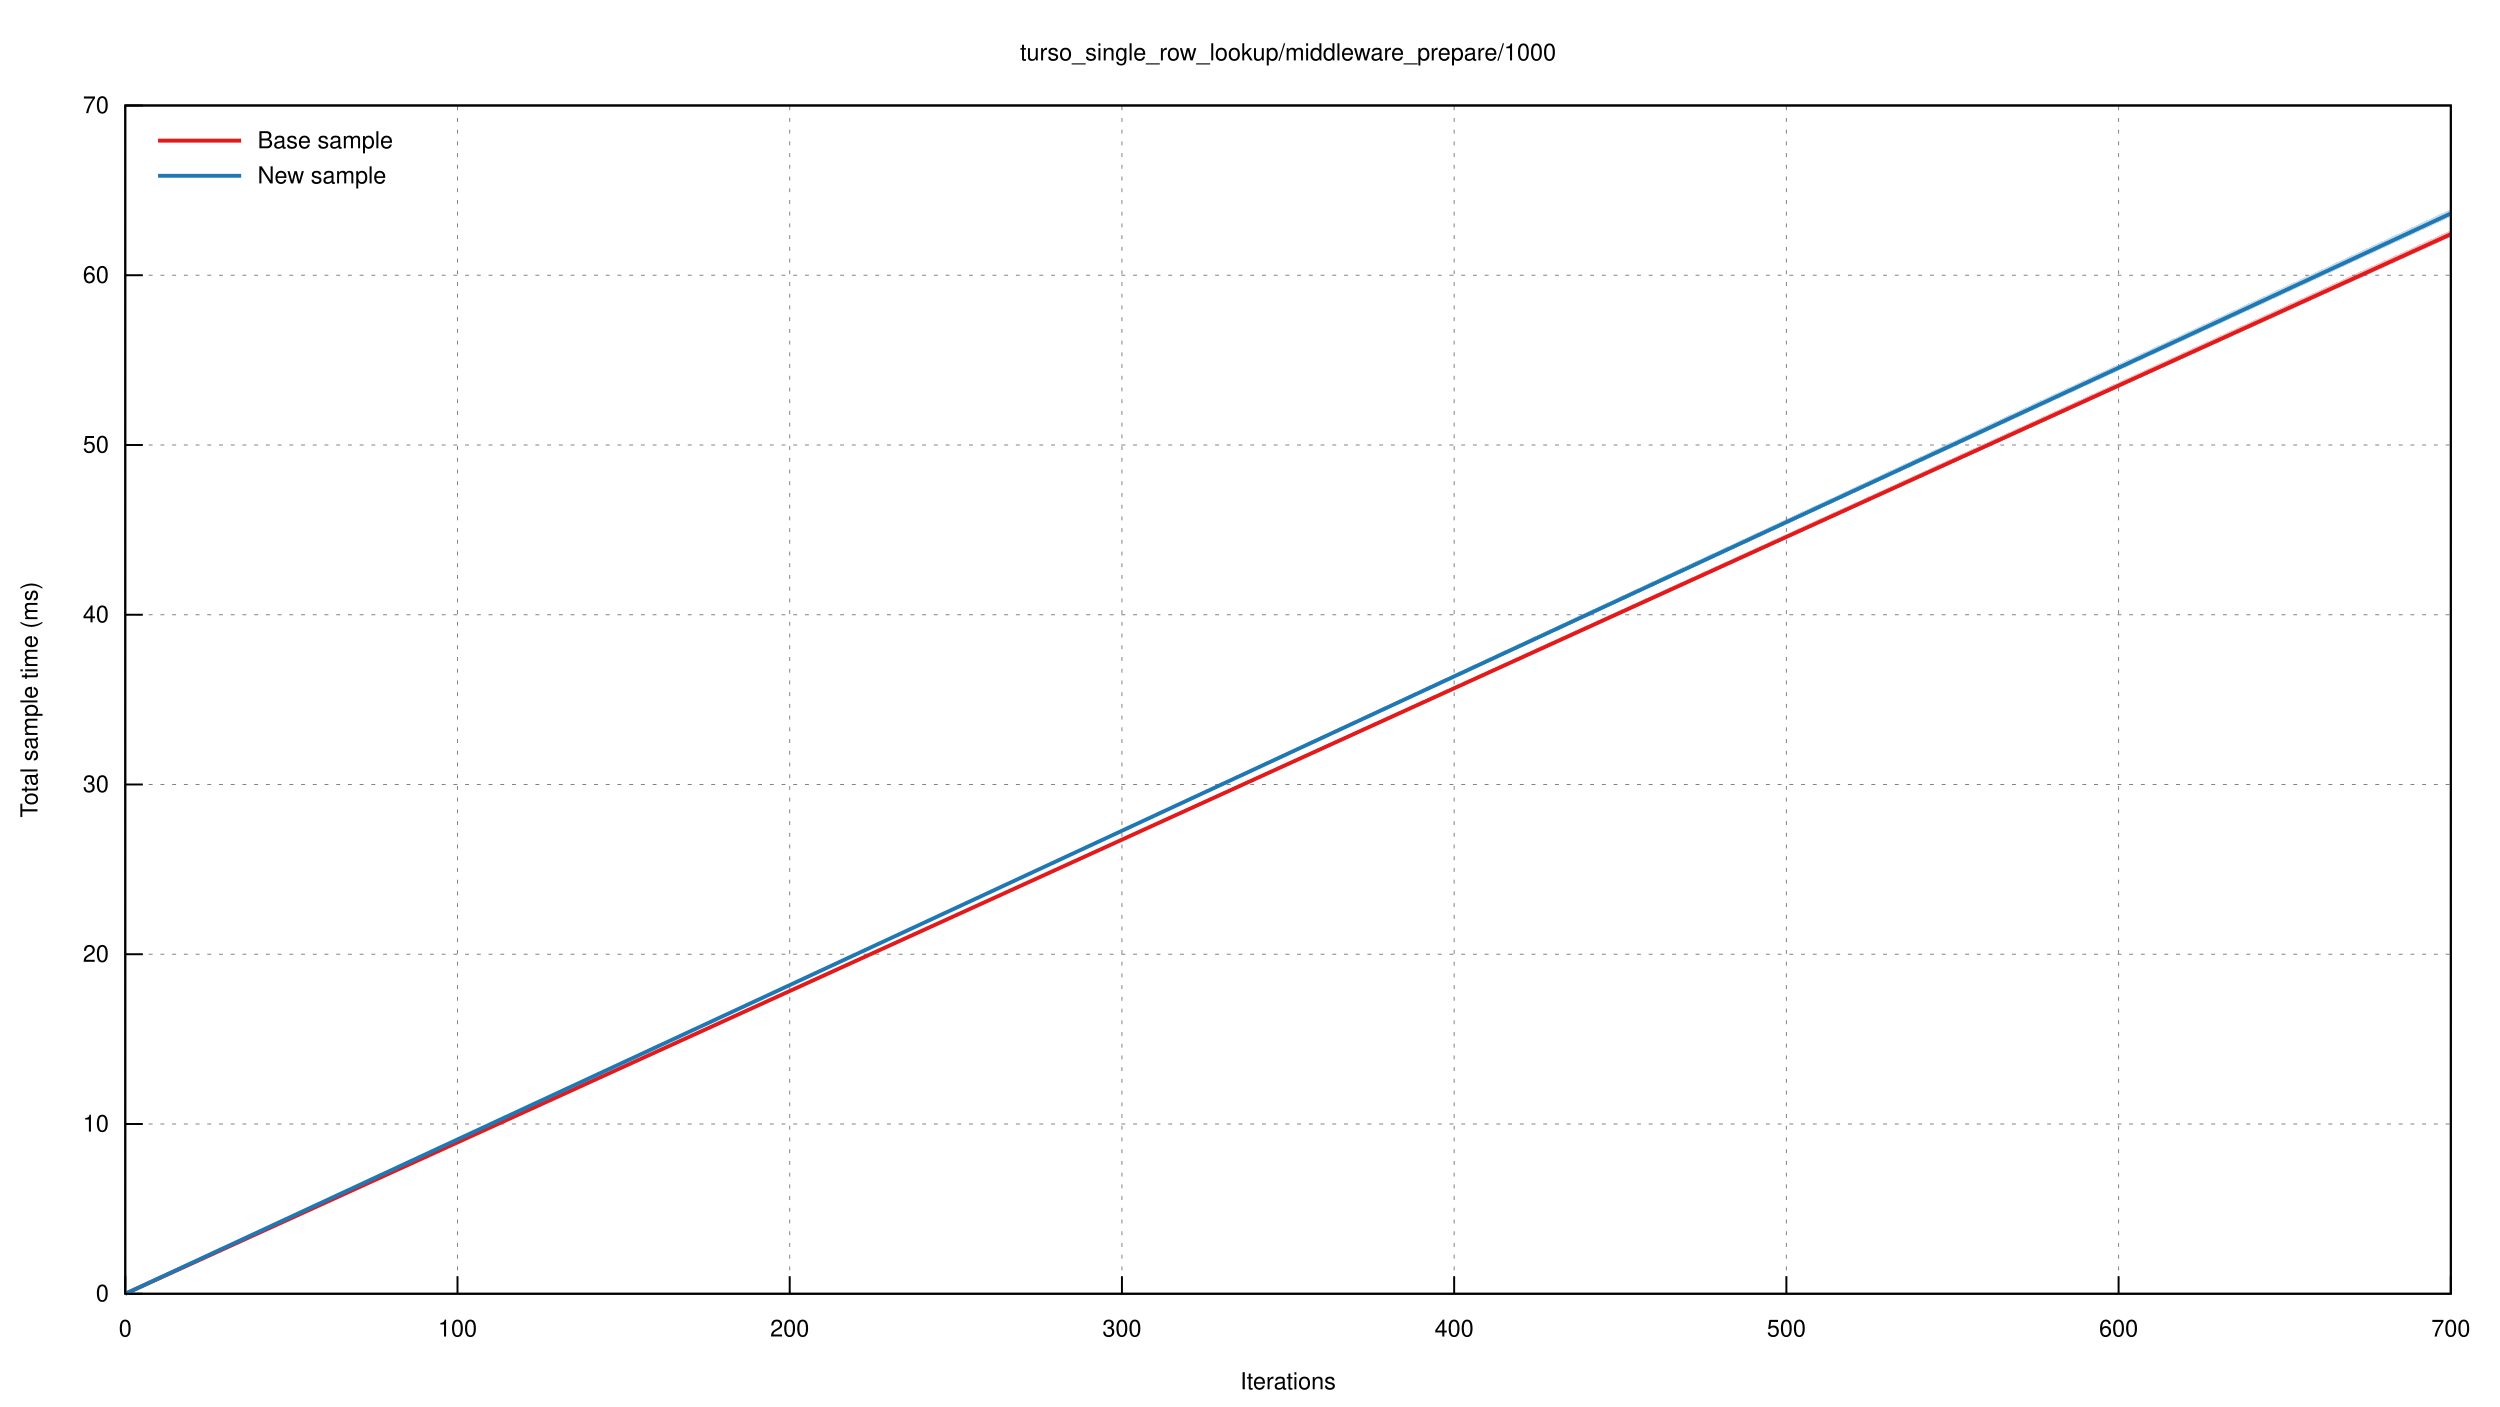
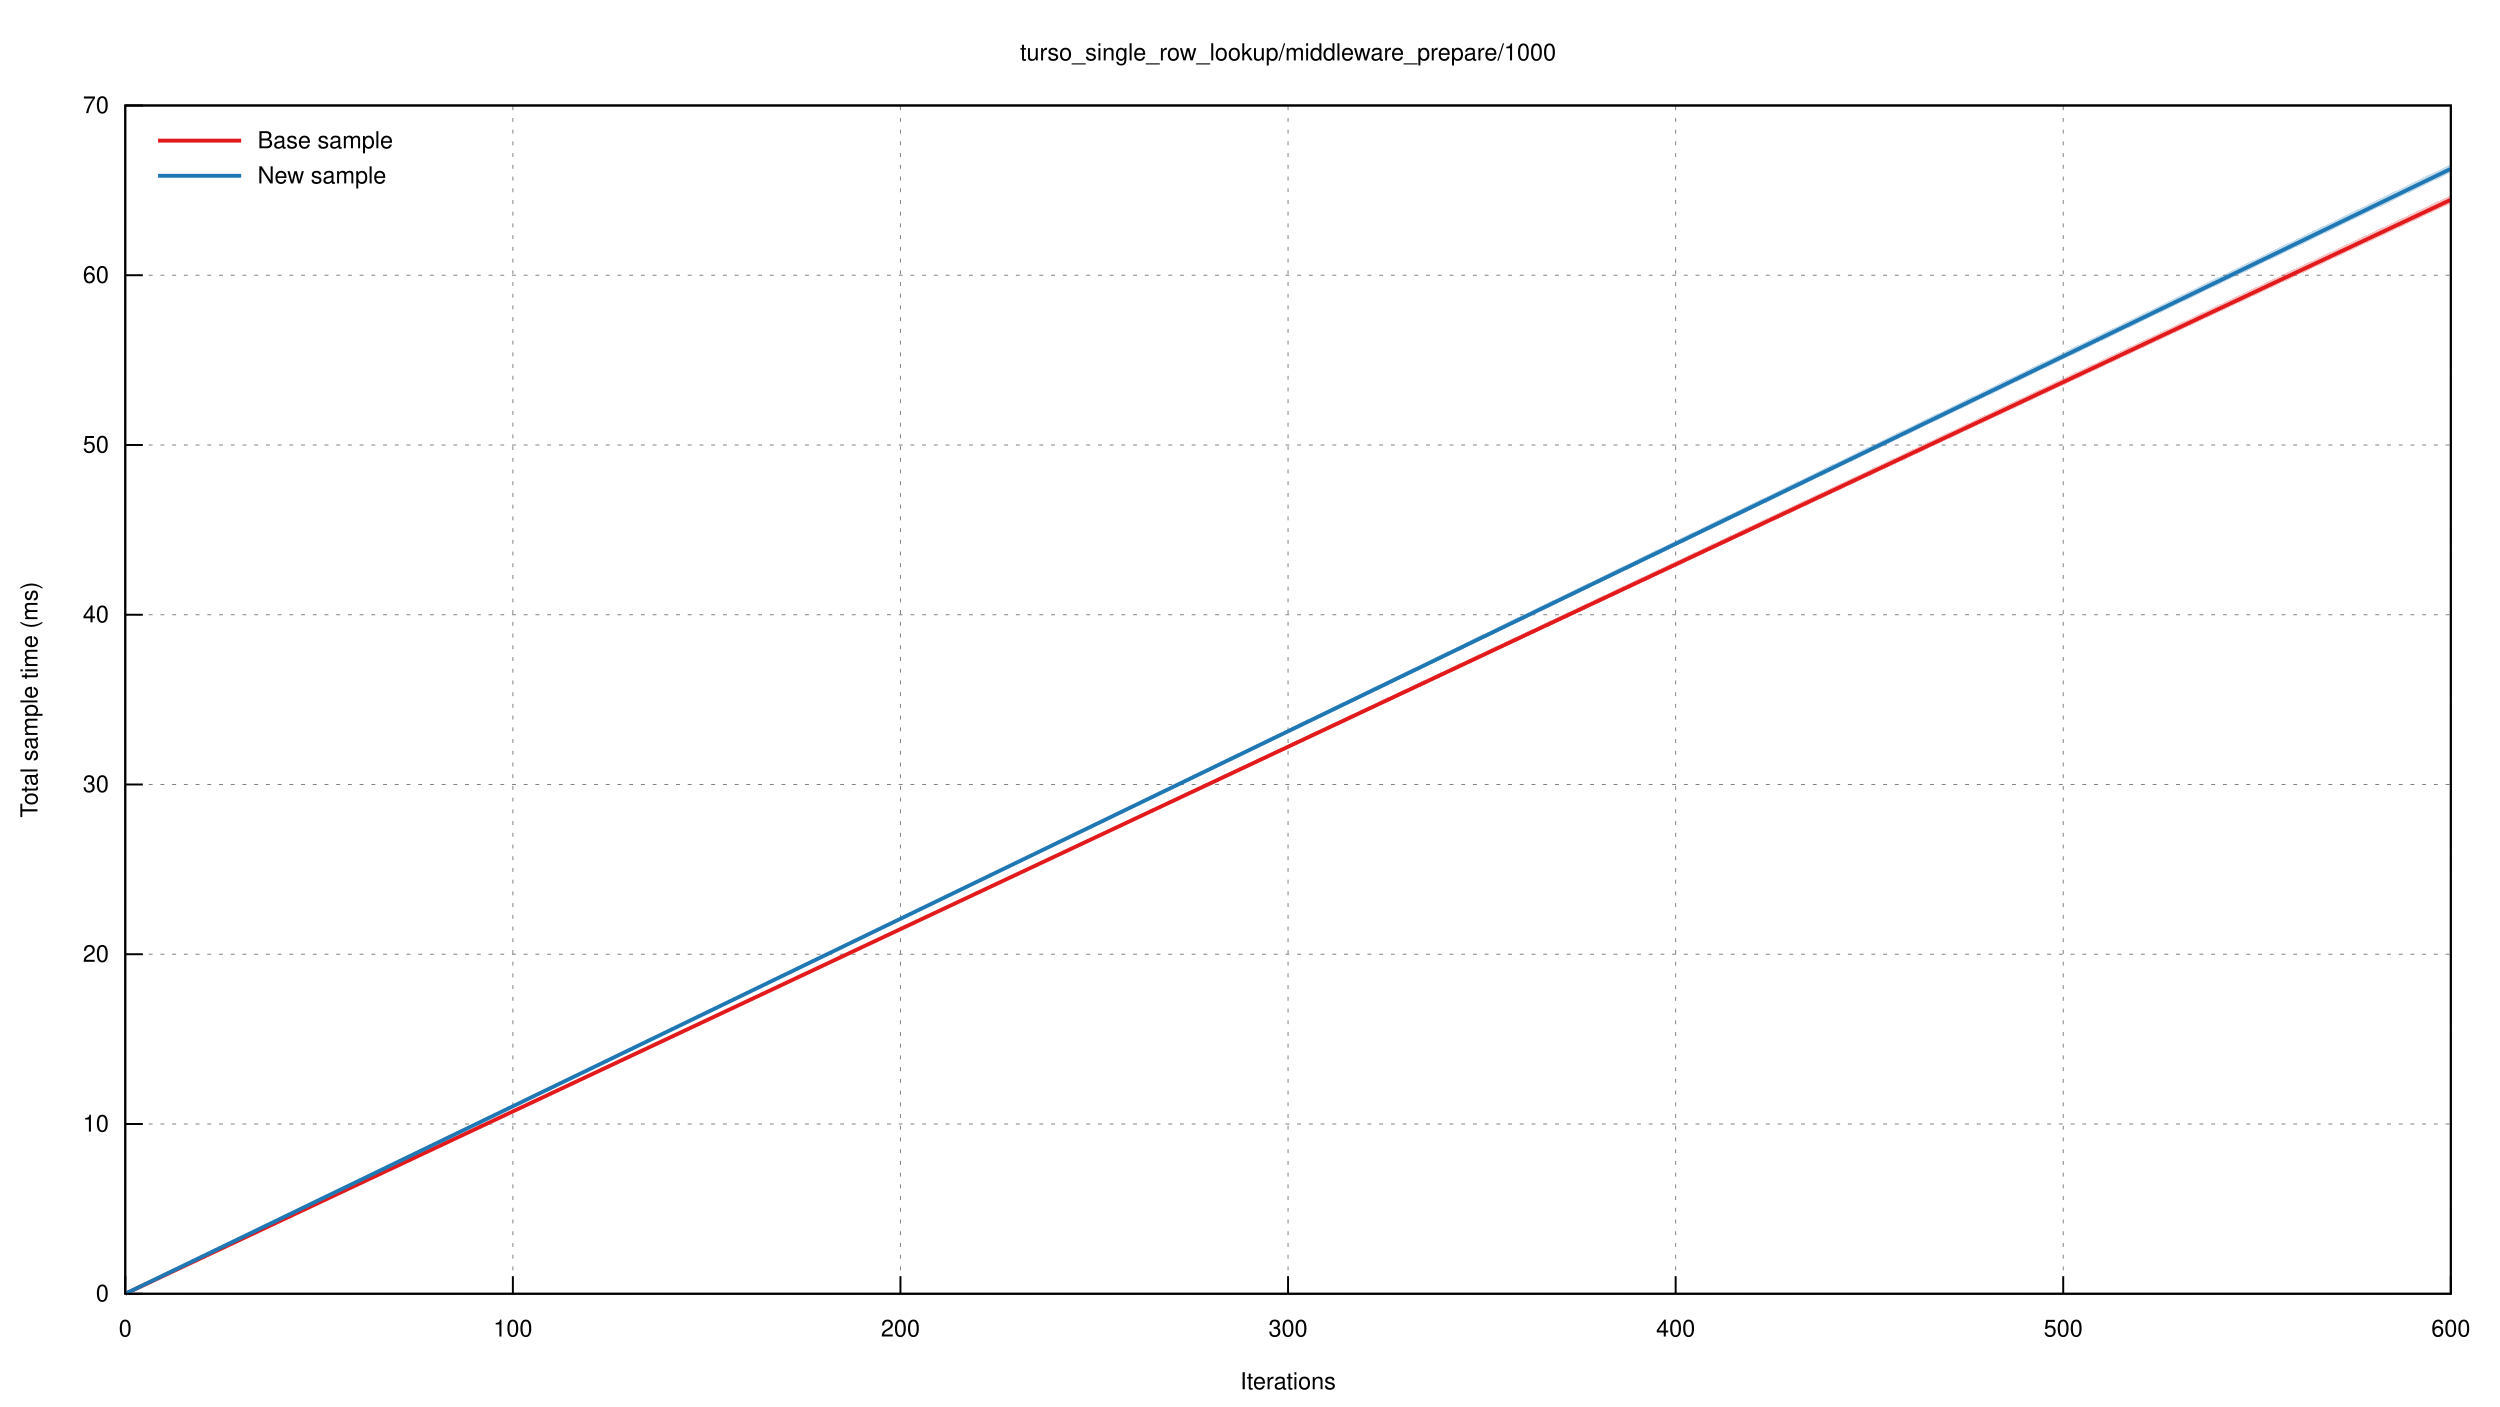
<svg xmlns="http://www.w3.org/2000/svg" xmlns:xlink="http://www.w3.org/1999/xlink" viewBox="0 0 1280 720">
  <g id="gnuplot_canvas">
    <rect x="0" y="0" width="1280" height="720" fill="none" />
    <defs>
      <circle id="gpDot" r="0.5" stroke-width="0.5" stroke="currentColor" />
      <path id="gpPt0" stroke-width="0.222" stroke="currentColor" d="M-1,0 h2 M0,-1 v2" />
      <path id="gpPt1" stroke-width="0.222" stroke="currentColor" d="M-1,-1 L1,1 M1,-1 L-1,1" />
      <path id="gpPt2" stroke-width="0.222" stroke="currentColor" d="M-1,0 L1,0 M0,-1 L0,1 M-1,-1 L1,1 M-1,1 L1,-1" />
      <rect id="gpPt3" stroke-width="0.222" stroke="currentColor" x="-1" y="-1" width="2" height="2" />
      <rect id="gpPt4" stroke-width="0.222" stroke="currentColor" fill="currentColor" x="-1" y="-1" width="2" height="2" />
      <circle id="gpPt5" stroke-width="0.222" stroke="currentColor" cx="0" cy="0" r="1" />
      <use xlink:href="#gpPt5" id="gpPt6" fill="currentColor" stroke="none" />
      <path id="gpPt7" stroke-width="0.222" stroke="currentColor" d="M0,-1.33 L-1.33,0.67 L1.33,0.67 z" />
      <use xlink:href="#gpPt7" id="gpPt8" fill="currentColor" stroke="none" />
      <use xlink:href="#gpPt7" id="gpPt9" stroke="currentColor" transform="rotate(180)" />
      <use xlink:href="#gpPt9" id="gpPt10" fill="currentColor" stroke="none" />
      <use xlink:href="#gpPt3" id="gpPt11" stroke="currentColor" transform="rotate(45)" />
      <use xlink:href="#gpPt11" id="gpPt12" fill="currentColor" stroke="none" />
      <path id="gpPt13" stroke-width="0.222" stroke="currentColor" d="M0,1.330 L1.265,0.411 L0.782,-1.067 L-0.782,-1.076 L-1.265,0.411 z" />
      <use xlink:href="#gpPt13" id="gpPt14" fill="currentColor" stroke="none" />
      <filter id="textbox" filterUnits="objectBoundingBox" x="0" y="0" height="1" width="1">
        <feFlood flood-color="white" flood-opacity="1" result="bgnd" />
        <feComposite in="SourceGraphic" in2="bgnd" operator="atop" />
      </filter>
      <filter id="greybox" filterUnits="objectBoundingBox" x="0" y="0" height="1" width="1">
        <feFlood flood-color="lightgrey" flood-opacity="1" result="grey" />
        <feComposite in="SourceGraphic" in2="grey" operator="atop" />
      </filter>
    </defs>
    <g fill="none" color="white" stroke="currentColor" stroke-width="1.00" stroke-linecap="butt" stroke-linejoin="miter">
</g>
    <g fill="none" color="black" stroke="currentColor" stroke-width="1.00" stroke-linecap="butt" stroke-linejoin="miter">
</g>
    <g fill="none" color="black" stroke="black" stroke-width="0.50" stroke-linecap="butt" stroke-linejoin="miter">
</g>
    <g fill="none" color="gray" stroke="currentColor" stroke-width="0.50" stroke-linecap="butt" stroke-linejoin="miter">
      <path stroke="gray" stroke-dasharray="2,4" class="gridline" d="M64.14,662.40 L1254.82,662.40  " />
    </g>
    <g fill="none" color="gray" stroke="gray" stroke-width="1.00" stroke-linecap="butt" stroke-linejoin="miter">
</g>
    <g fill="none" color="black" stroke="currentColor" stroke-width="1.00" stroke-linecap="butt" stroke-linejoin="miter">
      <path stroke="black" d="M64.14,662.40 L73.14,662.40  " />
      <g transform="translate(55.75,666.30)" stroke="none" fill="black" font-family="Helvetica" font-size="12.00" text-anchor="end">
        <text>
          <tspan font-family="Helvetica"> 0</tspan>
        </text>
      </g>
    </g>
    <g fill="none" color="black" stroke="currentColor" stroke-width="1.00" stroke-linecap="butt" stroke-linejoin="miter">
</g>
    <g fill="none" color="black" stroke="black" stroke-width="0.50" stroke-linecap="butt" stroke-linejoin="miter">
</g>
    <g fill="none" color="gray" stroke="currentColor" stroke-width="0.50" stroke-linecap="butt" stroke-linejoin="miter">
      <path stroke="gray" stroke-dasharray="2,4" class="gridline" d="M64.14,575.49 L1254.82,575.49  " />
    </g>
    <g fill="none" color="gray" stroke="gray" stroke-width="1.00" stroke-linecap="butt" stroke-linejoin="miter">
</g>
    <g fill="none" color="black" stroke="currentColor" stroke-width="1.00" stroke-linecap="butt" stroke-linejoin="miter">
      <path stroke="black" d="M64.14,575.49 L73.14,575.49  " />
      <g transform="translate(55.75,579.39)" stroke="none" fill="black" font-family="Helvetica" font-size="12.00" text-anchor="end">
        <text>
          <tspan font-family="Helvetica"> 10</tspan>
        </text>
      </g>
    </g>
    <g fill="none" color="black" stroke="currentColor" stroke-width="1.00" stroke-linecap="butt" stroke-linejoin="miter">
</g>
    <g fill="none" color="black" stroke="black" stroke-width="0.50" stroke-linecap="butt" stroke-linejoin="miter">
</g>
    <g fill="none" color="gray" stroke="currentColor" stroke-width="0.50" stroke-linecap="butt" stroke-linejoin="miter">
      <path stroke="gray" stroke-dasharray="2,4" class="gridline" d="M64.14,488.57 L1254.82,488.57  " />
    </g>
    <g fill="none" color="gray" stroke="gray" stroke-width="1.00" stroke-linecap="butt" stroke-linejoin="miter">
</g>
    <g fill="none" color="black" stroke="currentColor" stroke-width="1.00" stroke-linecap="butt" stroke-linejoin="miter">
      <path stroke="black" d="M64.14,488.57 L73.14,488.57  " />
      <g transform="translate(55.75,492.47)" stroke="none" fill="black" font-family="Helvetica" font-size="12.00" text-anchor="end">
        <text>
          <tspan font-family="Helvetica"> 20</tspan>
        </text>
      </g>
    </g>
    <g fill="none" color="black" stroke="currentColor" stroke-width="1.00" stroke-linecap="butt" stroke-linejoin="miter">
</g>
    <g fill="none" color="black" stroke="black" stroke-width="0.50" stroke-linecap="butt" stroke-linejoin="miter">
</g>
    <g fill="none" color="gray" stroke="currentColor" stroke-width="0.50" stroke-linecap="butt" stroke-linejoin="miter">
      <path stroke="gray" stroke-dasharray="2,4" class="gridline" d="M64.14,401.66 L1254.82,401.66  " />
    </g>
    <g fill="none" color="gray" stroke="gray" stroke-width="1.00" stroke-linecap="butt" stroke-linejoin="miter">
</g>
    <g fill="none" color="black" stroke="currentColor" stroke-width="1.00" stroke-linecap="butt" stroke-linejoin="miter">
      <path stroke="black" d="M64.14,401.66 L73.14,401.66  " />
      <g transform="translate(55.75,405.56)" stroke="none" fill="black" font-family="Helvetica" font-size="12.00" text-anchor="end">
        <text>
          <tspan font-family="Helvetica"> 30</tspan>
        </text>
      </g>
    </g>
    <g fill="none" color="black" stroke="currentColor" stroke-width="1.00" stroke-linecap="butt" stroke-linejoin="miter">
</g>
    <g fill="none" color="black" stroke="black" stroke-width="0.50" stroke-linecap="butt" stroke-linejoin="miter">
</g>
    <g fill="none" color="gray" stroke="currentColor" stroke-width="0.50" stroke-linecap="butt" stroke-linejoin="miter">
      <path stroke="gray" stroke-dasharray="2,4" class="gridline" d="M64.14,314.75 L1254.82,314.75  " />
    </g>
    <g fill="none" color="gray" stroke="gray" stroke-width="1.00" stroke-linecap="butt" stroke-linejoin="miter">
</g>
    <g fill="none" color="black" stroke="currentColor" stroke-width="1.00" stroke-linecap="butt" stroke-linejoin="miter">
      <path stroke="black" d="M64.14,314.75 L73.14,314.75  " />
      <g transform="translate(55.75,318.65)" stroke="none" fill="black" font-family="Helvetica" font-size="12.00" text-anchor="end">
        <text>
          <tspan font-family="Helvetica"> 40</tspan>
        </text>
      </g>
    </g>
    <g fill="none" color="black" stroke="currentColor" stroke-width="1.00" stroke-linecap="butt" stroke-linejoin="miter">
</g>
    <g fill="none" color="black" stroke="black" stroke-width="0.50" stroke-linecap="butt" stroke-linejoin="miter">
</g>
    <g fill="none" color="gray" stroke="currentColor" stroke-width="0.50" stroke-linecap="butt" stroke-linejoin="miter">
      <path stroke="gray" stroke-dasharray="2,4" class="gridline" d="M64.14,227.84 L1254.82,227.84  " />
    </g>
    <g fill="none" color="gray" stroke="gray" stroke-width="1.00" stroke-linecap="butt" stroke-linejoin="miter">
</g>
    <g fill="none" color="black" stroke="currentColor" stroke-width="1.00" stroke-linecap="butt" stroke-linejoin="miter">
      <path stroke="black" d="M64.14,227.84 L73.14,227.84  " />
      <g transform="translate(55.75,231.74)" stroke="none" fill="black" font-family="Helvetica" font-size="12.00" text-anchor="end">
        <text>
          <tspan font-family="Helvetica"> 50</tspan>
        </text>
      </g>
    </g>
    <g fill="none" color="black" stroke="currentColor" stroke-width="1.00" stroke-linecap="butt" stroke-linejoin="miter">
</g>
    <g fill="none" color="black" stroke="black" stroke-width="0.50" stroke-linecap="butt" stroke-linejoin="miter">
</g>
    <g fill="none" color="gray" stroke="currentColor" stroke-width="0.50" stroke-linecap="butt" stroke-linejoin="miter">
      <path stroke="gray" stroke-dasharray="2,4" class="gridline" d="M64.14,140.92 L1254.82,140.92  " />
    </g>
    <g fill="none" color="gray" stroke="gray" stroke-width="1.00" stroke-linecap="butt" stroke-linejoin="miter">
</g>
    <g fill="none" color="black" stroke="currentColor" stroke-width="1.00" stroke-linecap="butt" stroke-linejoin="miter">
      <path stroke="black" d="M64.14,140.92 L73.14,140.92  " />
      <g transform="translate(55.75,144.82)" stroke="none" fill="black" font-family="Helvetica" font-size="12.00" text-anchor="end">
        <text>
          <tspan font-family="Helvetica"> 60</tspan>
        </text>
      </g>
    </g>
    <g fill="none" color="black" stroke="currentColor" stroke-width="1.00" stroke-linecap="butt" stroke-linejoin="miter">
</g>
    <g fill="none" color="black" stroke="black" stroke-width="0.50" stroke-linecap="butt" stroke-linejoin="miter">
</g>
    <g fill="none" color="gray" stroke="currentColor" stroke-width="0.50" stroke-linecap="butt" stroke-linejoin="miter">
      <path stroke="gray" stroke-dasharray="2,4" class="gridline" d="M64.14,54.01 L1254.82,54.01  " />
    </g>
    <g fill="none" color="gray" stroke="gray" stroke-width="1.00" stroke-linecap="butt" stroke-linejoin="miter">
</g>
    <g fill="none" color="black" stroke="currentColor" stroke-width="1.00" stroke-linecap="butt" stroke-linejoin="miter">
      <path stroke="black" d="M64.14,54.01 L73.14,54.01  " />
      <g transform="translate(55.75,57.91)" stroke="none" fill="black" font-family="Helvetica" font-size="12.00" text-anchor="end">
        <text>
          <tspan font-family="Helvetica"> 70</tspan>
        </text>
      </g>
    </g>
    <g fill="none" color="black" stroke="currentColor" stroke-width="1.00" stroke-linecap="butt" stroke-linejoin="miter">
</g>
    <g fill="none" color="black" stroke="black" stroke-width="0.50" stroke-linecap="butt" stroke-linejoin="miter">
</g>
    <g fill="none" color="gray" stroke="currentColor" stroke-width="0.50" stroke-linecap="butt" stroke-linejoin="miter">
      <path stroke="gray" stroke-dasharray="2,4" class="gridline" d="M64.14,662.40 L64.14,54.01  " />
    </g>
    <g fill="none" color="gray" stroke="gray" stroke-width="1.00" stroke-linecap="butt" stroke-linejoin="miter">
</g>
    <g fill="none" color="black" stroke="currentColor" stroke-width="1.00" stroke-linecap="butt" stroke-linejoin="miter">
      <path stroke="black" d="M64.14,662.40 L64.14,653.40  " />
      <g transform="translate(64.14,684.30)" stroke="none" fill="black" font-family="Helvetica" font-size="12.00" text-anchor="middle">
        <text>
          <tspan font-family="Helvetica"> 0</tspan>
        </text>
      </g>
    </g>
    <g fill="none" color="black" stroke="currentColor" stroke-width="1.00" stroke-linecap="butt" stroke-linejoin="miter">
</g>
    <g fill="none" color="black" stroke="black" stroke-width="0.50" stroke-linecap="butt" stroke-linejoin="miter">
</g>
    <g fill="none" color="gray" stroke="currentColor" stroke-width="0.50" stroke-linecap="butt" stroke-linejoin="miter">
-       <path stroke="gray" stroke-dasharray="2,4" class="gridline" d="M234.24,662.40 L234.24,54.01  " />
-     </g>
-     <g fill="none" color="gray" stroke="gray" stroke-width="1.00" stroke-linecap="butt" stroke-linejoin="miter">
- </g>
-     <g fill="none" color="black" stroke="currentColor" stroke-width="1.00" stroke-linecap="butt" stroke-linejoin="miter">
-       <path stroke="black" d="M234.24,662.40 L234.24,653.40  " />
-       <g transform="translate(234.24,684.30)" stroke="none" fill="black" font-family="Helvetica" font-size="12.00" text-anchor="middle">
+       <path stroke="gray" stroke-dasharray="2,4" class="gridline" d="M262.59,662.40 L262.59,54.01  " />
+     </g>
+     <g fill="none" color="gray" stroke="gray" stroke-width="1.00" stroke-linecap="butt" stroke-linejoin="miter">
+ </g>
+     <g fill="none" color="black" stroke="currentColor" stroke-width="1.00" stroke-linecap="butt" stroke-linejoin="miter">
+       <path stroke="black" d="M262.59,662.40 L262.59,653.40  " />
+       <g transform="translate(262.59,684.30)" stroke="none" fill="black" font-family="Helvetica" font-size="12.00" text-anchor="middle">
        <text>
          <tspan font-family="Helvetica"> 100</tspan>
        </text>
      </g>
    </g>
    <g fill="none" color="black" stroke="currentColor" stroke-width="1.00" stroke-linecap="butt" stroke-linejoin="miter">
</g>
    <g fill="none" color="black" stroke="black" stroke-width="0.50" stroke-linecap="butt" stroke-linejoin="miter">
</g>
    <g fill="none" color="gray" stroke="currentColor" stroke-width="0.50" stroke-linecap="butt" stroke-linejoin="miter">
-       <path stroke="gray" stroke-dasharray="2,4" class="gridline" d="M404.33,662.40 L404.33,54.01  " />
-     </g>
-     <g fill="none" color="gray" stroke="gray" stroke-width="1.00" stroke-linecap="butt" stroke-linejoin="miter">
- </g>
-     <g fill="none" color="black" stroke="currentColor" stroke-width="1.00" stroke-linecap="butt" stroke-linejoin="miter">
-       <path stroke="black" d="M404.33,662.40 L404.33,653.40  " />
-       <g transform="translate(404.33,684.30)" stroke="none" fill="black" font-family="Helvetica" font-size="12.00" text-anchor="middle">
+       <path stroke="gray" stroke-dasharray="2,4" class="gridline" d="M461.03,662.40 L461.03,54.01  " />
+     </g>
+     <g fill="none" color="gray" stroke="gray" stroke-width="1.00" stroke-linecap="butt" stroke-linejoin="miter">
+ </g>
+     <g fill="none" color="black" stroke="currentColor" stroke-width="1.00" stroke-linecap="butt" stroke-linejoin="miter">
+       <path stroke="black" d="M461.03,662.40 L461.03,653.40  " />
+       <g transform="translate(461.03,684.30)" stroke="none" fill="black" font-family="Helvetica" font-size="12.00" text-anchor="middle">
        <text>
          <tspan font-family="Helvetica"> 200</tspan>
        </text>
      </g>
    </g>
    <g fill="none" color="black" stroke="currentColor" stroke-width="1.00" stroke-linecap="butt" stroke-linejoin="miter">
</g>
    <g fill="none" color="black" stroke="black" stroke-width="0.50" stroke-linecap="butt" stroke-linejoin="miter">
</g>
    <g fill="none" color="gray" stroke="currentColor" stroke-width="0.50" stroke-linecap="butt" stroke-linejoin="miter">
-       <path stroke="gray" stroke-dasharray="2,4" class="gridline" d="M574.43,662.40 L574.43,54.01  " />
-     </g>
-     <g fill="none" color="gray" stroke="gray" stroke-width="1.00" stroke-linecap="butt" stroke-linejoin="miter">
- </g>
-     <g fill="none" color="black" stroke="currentColor" stroke-width="1.00" stroke-linecap="butt" stroke-linejoin="miter">
-       <path stroke="black" d="M574.43,662.40 L574.43,653.40  " />
-       <g transform="translate(574.43,684.30)" stroke="none" fill="black" font-family="Helvetica" font-size="12.00" text-anchor="middle">
+       <path stroke="gray" stroke-dasharray="2,4" class="gridline" d="M659.48,662.40 L659.48,54.01  " />
+     </g>
+     <g fill="none" color="gray" stroke="gray" stroke-width="1.00" stroke-linecap="butt" stroke-linejoin="miter">
+ </g>
+     <g fill="none" color="black" stroke="currentColor" stroke-width="1.00" stroke-linecap="butt" stroke-linejoin="miter">
+       <path stroke="black" d="M659.48,662.40 L659.48,653.40  " />
+       <g transform="translate(659.48,684.30)" stroke="none" fill="black" font-family="Helvetica" font-size="12.00" text-anchor="middle">
        <text>
          <tspan font-family="Helvetica"> 300</tspan>
        </text>
      </g>
    </g>
    <g fill="none" color="black" stroke="currentColor" stroke-width="1.00" stroke-linecap="butt" stroke-linejoin="miter">
</g>
    <g fill="none" color="black" stroke="black" stroke-width="0.50" stroke-linecap="butt" stroke-linejoin="miter">
</g>
    <g fill="none" color="gray" stroke="currentColor" stroke-width="0.50" stroke-linecap="butt" stroke-linejoin="miter">
-       <path stroke="gray" stroke-dasharray="2,4" class="gridline" d="M744.53,662.40 L744.53,54.01  " />
-     </g>
-     <g fill="none" color="gray" stroke="gray" stroke-width="1.00" stroke-linecap="butt" stroke-linejoin="miter">
- </g>
-     <g fill="none" color="black" stroke="currentColor" stroke-width="1.00" stroke-linecap="butt" stroke-linejoin="miter">
-       <path stroke="black" d="M744.53,662.40 L744.53,653.40  " />
-       <g transform="translate(744.53,684.30)" stroke="none" fill="black" font-family="Helvetica" font-size="12.00" text-anchor="middle">
+       <path stroke="gray" stroke-dasharray="2,4" class="gridline" d="M857.93,662.40 L857.93,54.01  " />
+     </g>
+     <g fill="none" color="gray" stroke="gray" stroke-width="1.00" stroke-linecap="butt" stroke-linejoin="miter">
+ </g>
+     <g fill="none" color="black" stroke="currentColor" stroke-width="1.00" stroke-linecap="butt" stroke-linejoin="miter">
+       <path stroke="black" d="M857.93,662.40 L857.93,653.40  " />
+       <g transform="translate(857.93,684.30)" stroke="none" fill="black" font-family="Helvetica" font-size="12.00" text-anchor="middle">
        <text>
          <tspan font-family="Helvetica"> 400</tspan>
        </text>
      </g>
    </g>
    <g fill="none" color="black" stroke="currentColor" stroke-width="1.00" stroke-linecap="butt" stroke-linejoin="miter">
</g>
    <g fill="none" color="black" stroke="black" stroke-width="0.50" stroke-linecap="butt" stroke-linejoin="miter">
</g>
    <g fill="none" color="gray" stroke="currentColor" stroke-width="0.50" stroke-linecap="butt" stroke-linejoin="miter">
-       <path stroke="gray" stroke-dasharray="2,4" class="gridline" d="M914.63,662.40 L914.63,54.01  " />
-     </g>
-     <g fill="none" color="gray" stroke="gray" stroke-width="1.00" stroke-linecap="butt" stroke-linejoin="miter">
- </g>
-     <g fill="none" color="black" stroke="currentColor" stroke-width="1.00" stroke-linecap="butt" stroke-linejoin="miter">
-       <path stroke="black" d="M914.63,662.40 L914.63,653.40  " />
-       <g transform="translate(914.63,684.30)" stroke="none" fill="black" font-family="Helvetica" font-size="12.00" text-anchor="middle">
+       <path stroke="gray" stroke-dasharray="2,4" class="gridline" d="M1056.37,662.40 L1056.37,54.01  " />
+     </g>
+     <g fill="none" color="gray" stroke="gray" stroke-width="1.00" stroke-linecap="butt" stroke-linejoin="miter">
+ </g>
+     <g fill="none" color="black" stroke="currentColor" stroke-width="1.00" stroke-linecap="butt" stroke-linejoin="miter">
+       <path stroke="black" d="M1056.37,662.40 L1056.37,653.40  " />
+       <g transform="translate(1056.37,684.30)" stroke="none" fill="black" font-family="Helvetica" font-size="12.00" text-anchor="middle">
        <text>
          <tspan font-family="Helvetica"> 500</tspan>
-         </text>
-       </g>
-     </g>
-     <g fill="none" color="black" stroke="currentColor" stroke-width="1.00" stroke-linecap="butt" stroke-linejoin="miter">
- </g>
-     <g fill="none" color="black" stroke="black" stroke-width="0.50" stroke-linecap="butt" stroke-linejoin="miter">
- </g>
-     <g fill="none" color="gray" stroke="currentColor" stroke-width="0.50" stroke-linecap="butt" stroke-linejoin="miter">
-       <path stroke="gray" stroke-dasharray="2,4" class="gridline" d="M1084.72,662.40 L1084.72,54.01  " />
-     </g>
-     <g fill="none" color="gray" stroke="gray" stroke-width="1.00" stroke-linecap="butt" stroke-linejoin="miter">
- </g>
-     <g fill="none" color="black" stroke="currentColor" stroke-width="1.00" stroke-linecap="butt" stroke-linejoin="miter">
-       <path stroke="black" d="M1084.72,662.40 L1084.72,653.40  " />
-       <g transform="translate(1084.72,684.30)" stroke="none" fill="black" font-family="Helvetica" font-size="12.00" text-anchor="middle">
-         <text>
-           <tspan font-family="Helvetica"> 600</tspan>
        </text>
      </g>
    </g>
    <g fill="none" color="black" stroke="currentColor" stroke-width="1.00" stroke-linecap="butt" stroke-linejoin="miter">
</g>
    <g fill="none" color="black" stroke="black" stroke-width="0.50" stroke-linecap="butt" stroke-linejoin="miter">
</g>
    <g fill="none" color="gray" stroke="currentColor" stroke-width="0.50" stroke-linecap="butt" stroke-linejoin="miter">
      <path stroke="gray" stroke-dasharray="2,4" class="gridline" d="M1254.82,662.40 L1254.82,54.01  " />
    </g>
    <g fill="none" color="gray" stroke="gray" stroke-width="1.00" stroke-linecap="butt" stroke-linejoin="miter">
</g>
    <g fill="none" color="black" stroke="currentColor" stroke-width="1.00" stroke-linecap="butt" stroke-linejoin="miter">
      <path stroke="black" d="M1254.82,662.40 L1254.82,653.40  " />
      <g transform="translate(1254.82,684.30)" stroke="none" fill="black" font-family="Helvetica" font-size="12.00" text-anchor="middle">
        <text>
-           <tspan font-family="Helvetica"> 700</tspan>
+           <tspan font-family="Helvetica"> 600</tspan>
        </text>
      </g>
    </g>
    <g fill="none" color="black" stroke="currentColor" stroke-width="1.00" stroke-linecap="butt" stroke-linejoin="miter">
</g>
    <g fill="none" color="black" stroke="currentColor" stroke-width="1.00" stroke-linecap="butt" stroke-linejoin="miter">
      <path stroke="black" d="M64.14,54.01 L64.14,662.40 L1254.82,662.40 L1254.82,54.01 L64.14,54.01 Z  " />
    </g>
    <g fill="none" color="black" stroke="currentColor" stroke-width="1.00" stroke-linecap="butt" stroke-linejoin="miter">
</g>
    <g id="gnuplot_plot_1" fill="none">
      <g fill="none" color="black" stroke="currentColor" stroke-width="1.00" stroke-linecap="butt" stroke-linejoin="miter">
        <g stroke="none" shape-rendering="crispEdges">
          <polygon fill="rgb(227,  26,  28)" fill-opacity="0.25" points="64.14,662.40 64.14,662.40 64.14,662.40 " />
-           <polygon fill="rgb(227,  26,  28)" fill-opacity="0.25" points="64.14,662.40 1254.82,121.36 1254.82,117.84 " />
+           <polygon fill="rgb(227,  26,  28)" fill-opacity="0.25" points="64.14,662.40 1254.82,104.18 1254.82,99.93 " />
        </g>
      </g>
    </g>
    <g id="gnuplot_plot_2" fill="none">
      <g fill="none" color="black" stroke="currentColor" stroke-width="1.00" stroke-linecap="butt" stroke-linejoin="miter">
        <g stroke="none" shape-rendering="crispEdges">
          <polygon fill="rgb( 31, 120, 180)" fill-opacity="0.25" points="64.14,662.40 64.14,662.40 64.14,662.40 " />
-           <polygon fill="rgb( 31, 120, 180)" fill-opacity="0.25" points="64.14,662.40 1254.82,111.03 1254.82,107.07 " />
+           <polygon fill="rgb( 31, 120, 180)" fill-opacity="0.25" points="64.14,662.40 1254.82,88.37 1254.82,84.04 " />
        </g>
      </g>
    </g>
    <g id="gnuplot_plot_3">
      <g fill="none" color="white" stroke="rgb( 31, 120, 180)" stroke-width="2.00" stroke-linecap="butt" stroke-linejoin="miter">
</g>
      <g fill="none" color="black" stroke="currentColor" stroke-width="2.00" stroke-linecap="butt" stroke-linejoin="miter">
        <g transform="translate(131.87,75.91)" stroke="none" fill="black" font-family="Helvetica" font-size="12.00" text-anchor="start">
          <text>
            <tspan font-family="Helvetica">Base sample</tspan>
          </text>
        </g>
      </g>
      <g fill="none" color="black" stroke="currentColor" stroke-width="2.00" stroke-linecap="butt" stroke-linejoin="miter">
-         <path stroke="rgb(227,  26,  28)" d="M80.92,72.01 L123.48,72.01 M64.14,662.40 L1254.82,119.90  " />
+         <path stroke="rgb(227,  26,  28)" d="M80.92,72.01 L123.48,72.01 M64.14,662.40 L1254.82,102.27  " />
      </g>
    </g>
    <g id="gnuplot_plot_4">
      <g fill="none" color="black" stroke="currentColor" stroke-width="2.00" stroke-linecap="butt" stroke-linejoin="miter">
        <g transform="translate(131.87,93.91)" stroke="none" fill="black" font-family="Helvetica" font-size="12.00" text-anchor="start">
          <text>
            <tspan font-family="Helvetica">New sample</tspan>
          </text>
        </g>
      </g>
      <g fill="none" color="black" stroke="currentColor" stroke-width="2.00" stroke-linecap="butt" stroke-linejoin="miter">
-         <path stroke="rgb( 31, 120, 180)" d="M80.92,90.01 L123.48,90.01 M64.14,662.40 L1254.82,109.28  " />
+         <path stroke="rgb( 31, 120, 180)" d="M80.92,90.01 L123.48,90.01 M64.14,662.40 L1254.82,86.42  " />
      </g>
    </g>
    <g fill="none" color="black" stroke="currentColor" stroke-width="2.00" stroke-linecap="butt" stroke-linejoin="miter">
</g>
    <g fill="none" color="black" stroke="black" stroke-width="1.00" stroke-linecap="butt" stroke-linejoin="miter">
</g>
    <g fill="none" color="black" stroke="currentColor" stroke-width="1.00" stroke-linecap="butt" stroke-linejoin="miter">
      <path stroke="black" d="M64.14,54.01 L64.14,662.40 L1254.82,662.40 L1254.82,54.01 L64.14,54.01 Z  " />
      <g transform="translate(19.18,358.21) rotate(270.00)" stroke="none" fill="black" font-family="Helvetica" font-size="12.00" text-anchor="middle">
        <text>
          <tspan font-family="Helvetica">Total sample time (ms)</tspan>
        </text>
      </g>
    </g>
    <g fill="none" color="black" stroke="currentColor" stroke-width="1.00" stroke-linecap="butt" stroke-linejoin="miter">
      <g transform="translate(659.48,711.30)" stroke="none" fill="black" font-family="Helvetica" font-size="12.00" text-anchor="middle">
        <text>
          <tspan font-family="Helvetica">Iterations</tspan>
        </text>
      </g>
    </g>
    <g fill="none" color="black" stroke="currentColor" stroke-width="1.00" stroke-linecap="butt" stroke-linejoin="miter">
</g>
    <g fill="none" color="black" stroke="currentColor" stroke-width="1.00" stroke-linecap="butt" stroke-linejoin="miter">
      <g transform="translate(659.48,30.91)" stroke="none" fill="black" font-family="Helvetica" font-size="12.00" text-anchor="middle">
        <text>
          <tspan font-family="Helvetica">turso_single_row_lookup/middleware_prepare/1000</tspan>
        </text>
      </g>
    </g>
    <g fill="none" color="black" stroke="currentColor" stroke-width="1.00" stroke-linecap="butt" stroke-linejoin="miter">
</g>
  </g>
</svg>
